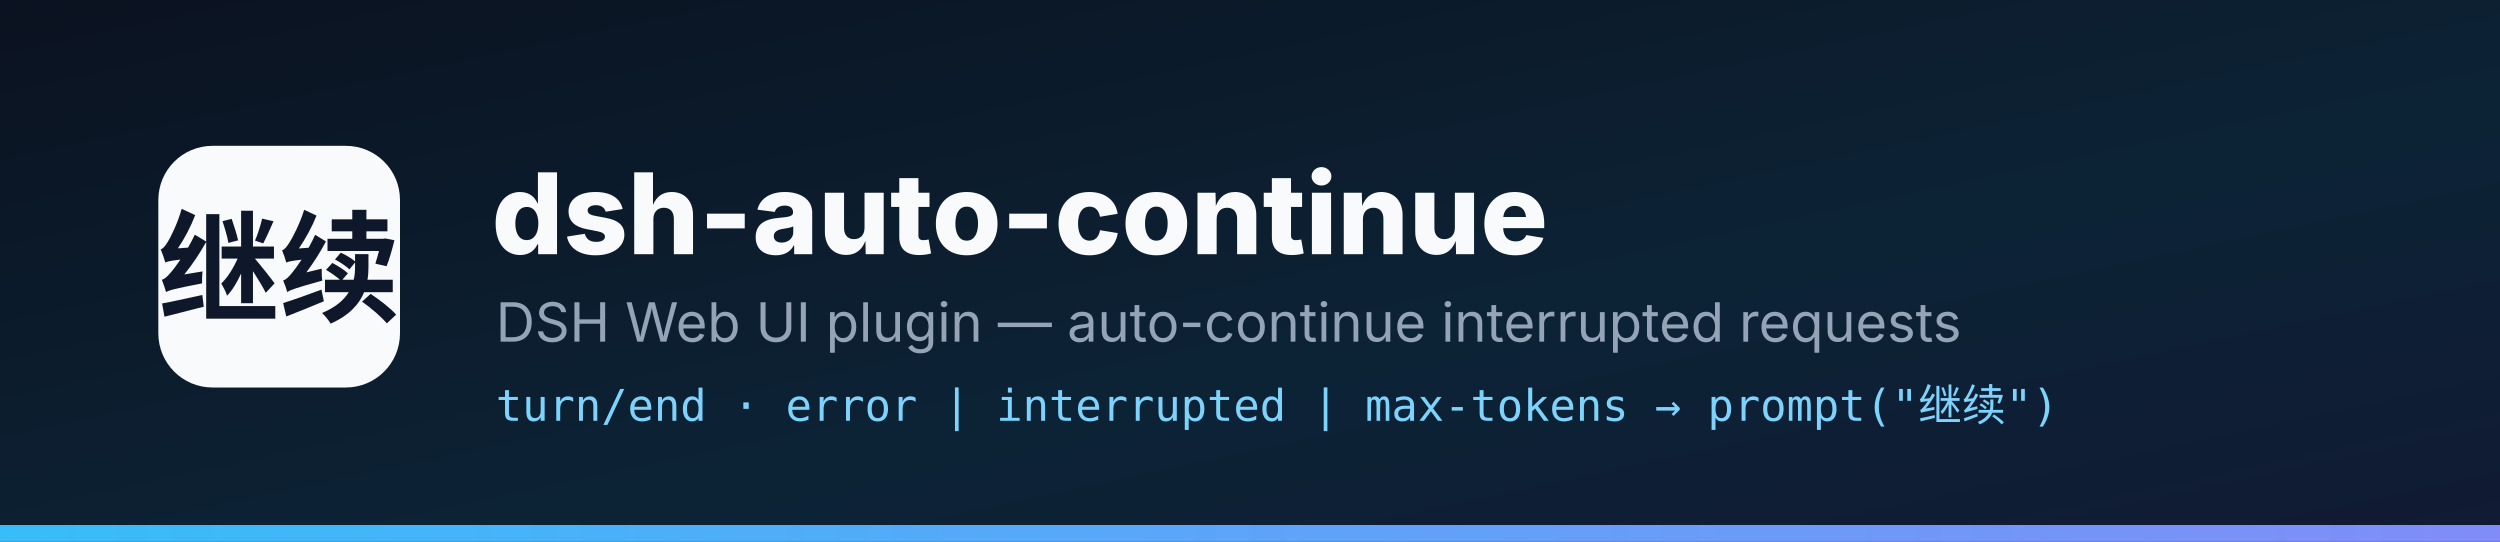
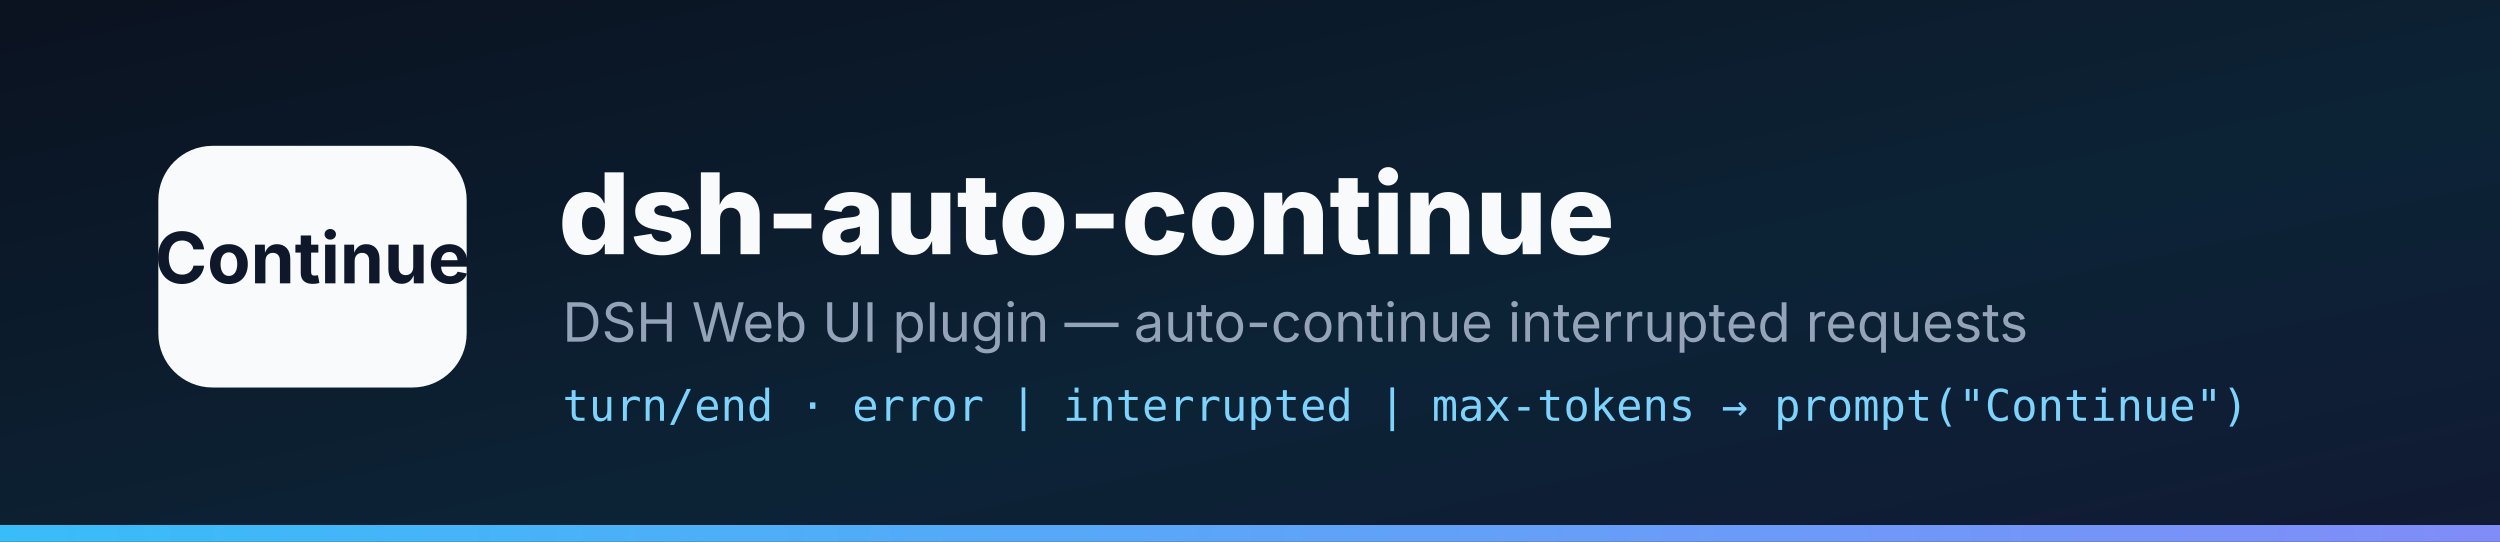
<svg xmlns="http://www.w3.org/2000/svg" width="1200" height="260" viewBox="0 0 1200 260" font-family="system-ui, -apple-system, 'Segoe UI', sans-serif">
  <defs>
    <linearGradient id="bg" x1="0" y1="0" x2="1" y2="1">
      <stop offset="0%" stop-color="#0b1220" />
      <stop offset="60%" stop-color="#0c2336" />
      <stop offset="100%" stop-color="#111a33" />
    </linearGradient>
    <linearGradient id="bar" x1="0" y1="0" x2="1" y2="0">
      <stop offset="0%" stop-color="#38bdf8" />
      <stop offset="100%" stop-color="#818cf8" />
    </linearGradient>
  </defs>
  <rect width="1200" height="260" fill="url(#bg)" />
  <rect x="0" y="252" width="1200" height="8" fill="url(#bar)" />
-   <rect x="76" y="70" width="116" height="116" rx="26" fill="#f8fafc" />
-   <text x="134" y="150" font-size="58" font-weight="700" fill="#0f172a" text-anchor="middle">继续</text>
-   <text x="236" y="122" font-size="54" font-weight="800" fill="#f8fafc">dsh-auto-continue</text>
-   <text x="238" y="164" font-size="26" fill="#94a3b8">DSH Web UI plugin — auto-continue interrupted requests</text>
-   <text x="238" y="202" font-size="21" fill="#7dd3fc" font-family="ui-monospace, SFMono-Regular, Menlo, monospace">turn/end · error | interrupted | max-tokens  →  prompt("继续")</text>
+   <rect x="76" y="70" width="148" height="116" rx="26" fill="#f8fafc" />
+   <text x="150" y="136" font-size="34" font-weight="700" fill="#0f172a" text-anchor="middle">Continue</text>
+   <text x="268" y="122" font-size="54" font-weight="800" fill="#f8fafc">dsh-auto-continue</text>
+   <text x="270" y="164" font-size="26" fill="#94a3b8">DSH Web UI plugin — auto-continue interrupted requests</text>
+   <text x="270" y="202" font-size="21" fill="#7dd3fc" font-family="ui-monospace, SFMono-Regular, Menlo, monospace">turn/end · error | interrupted | max-tokens  →  prompt("Continue")</text>
</svg>
